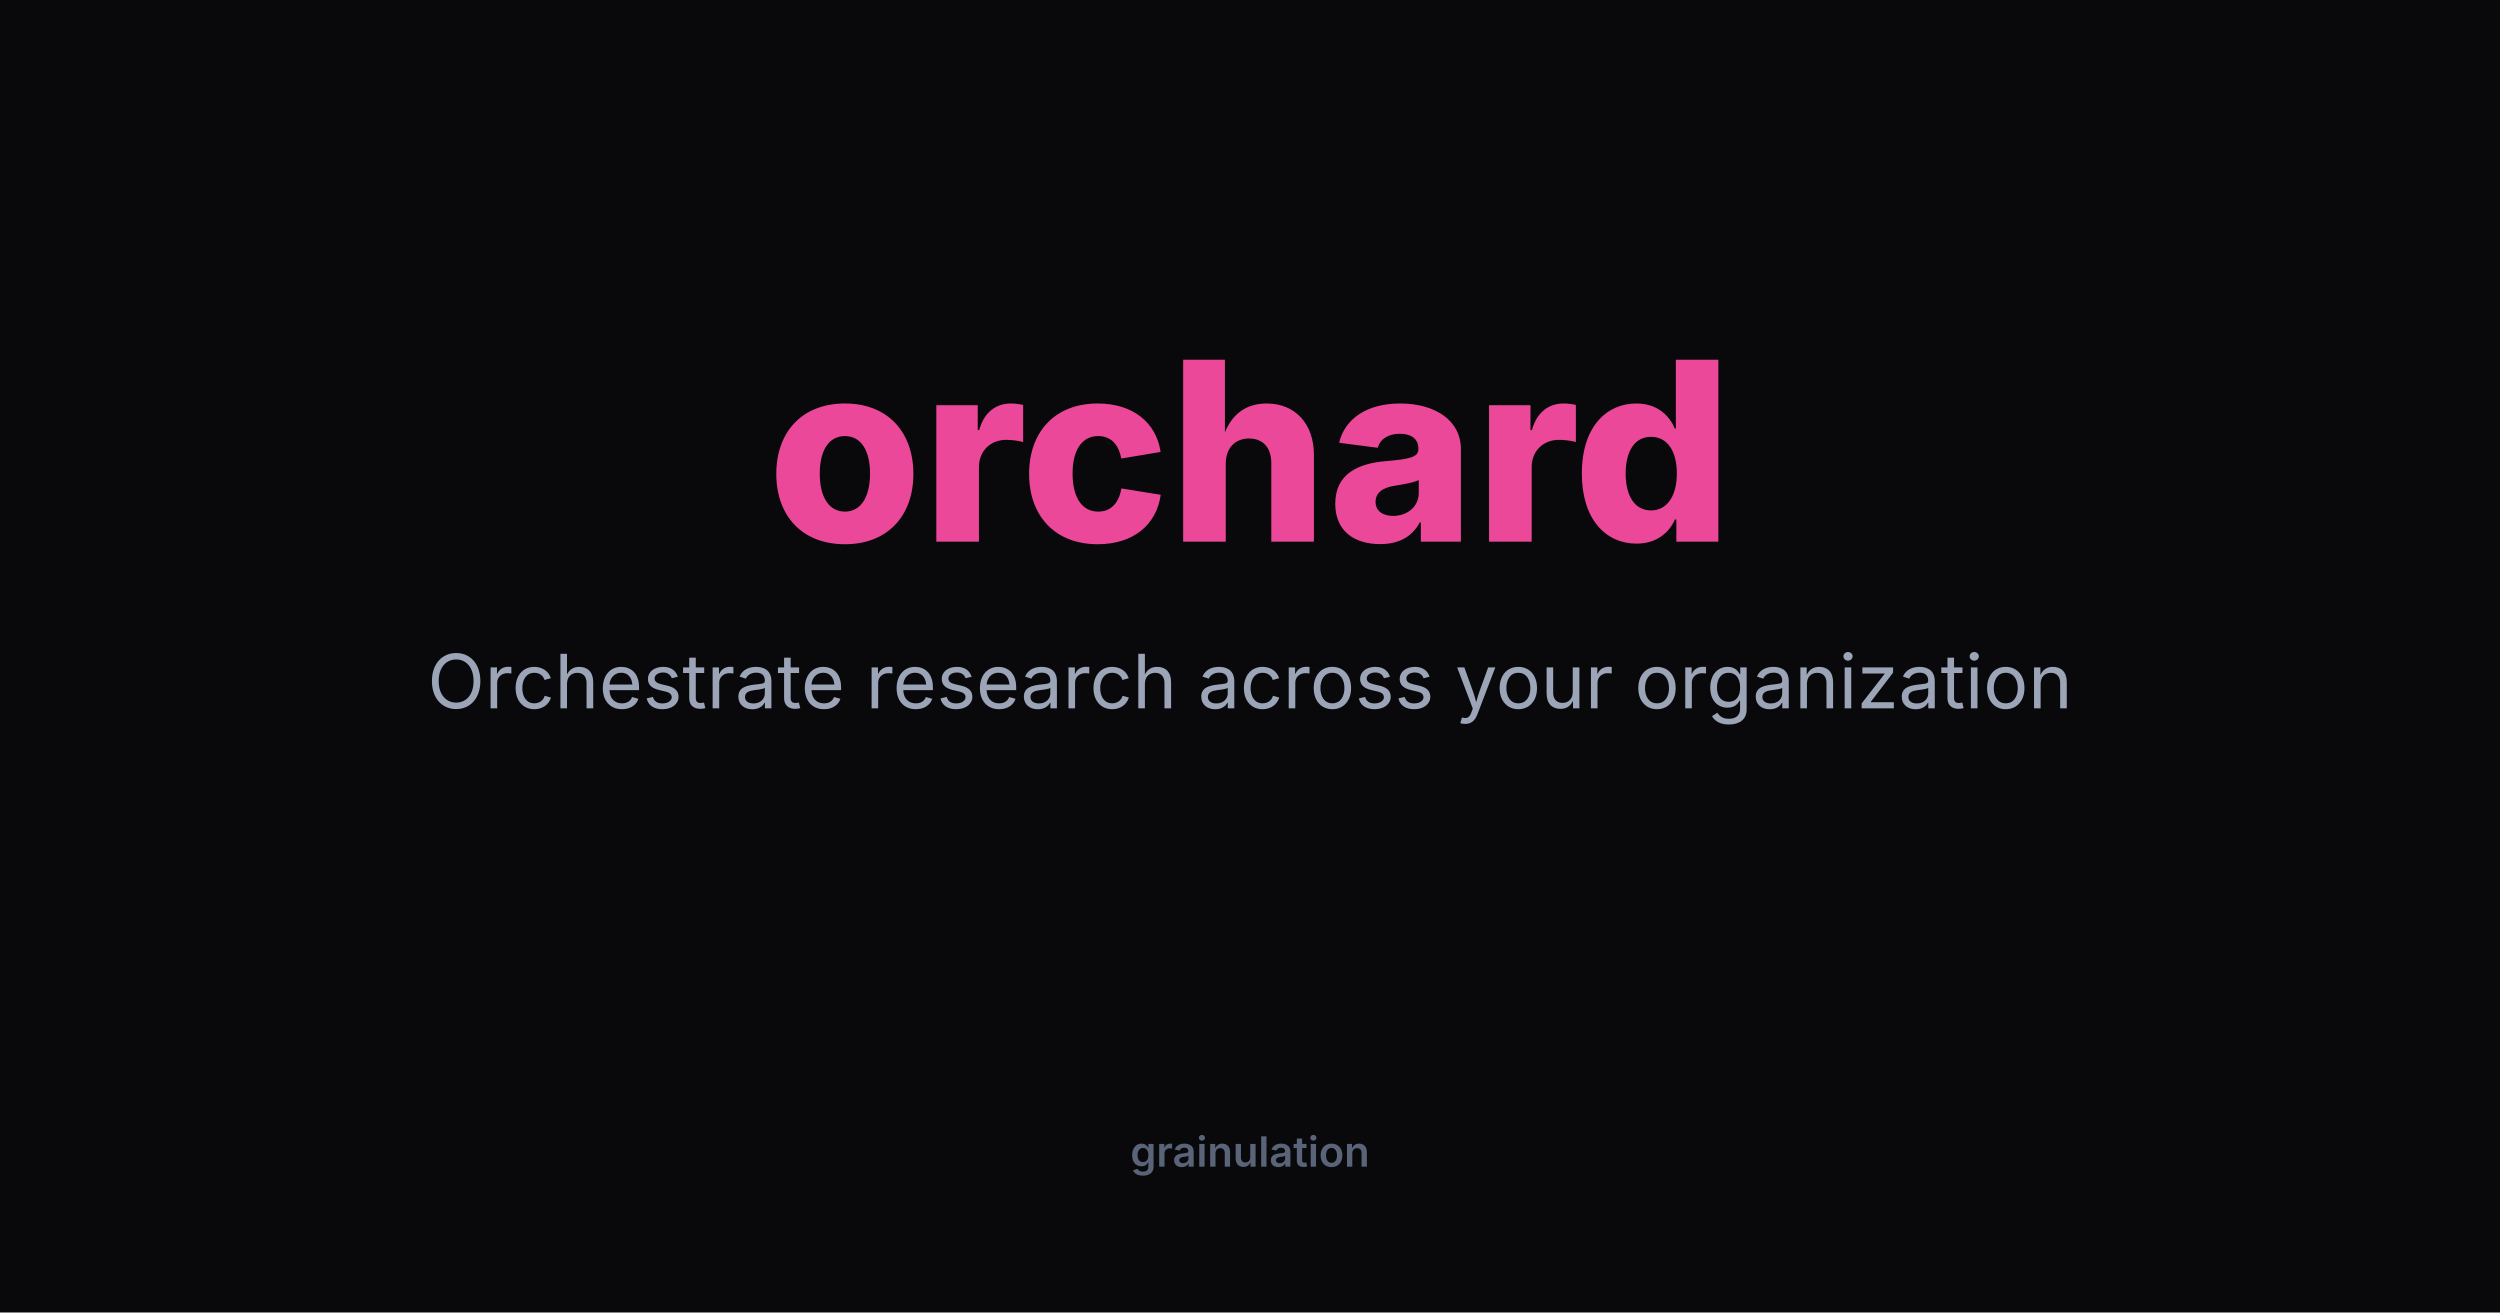
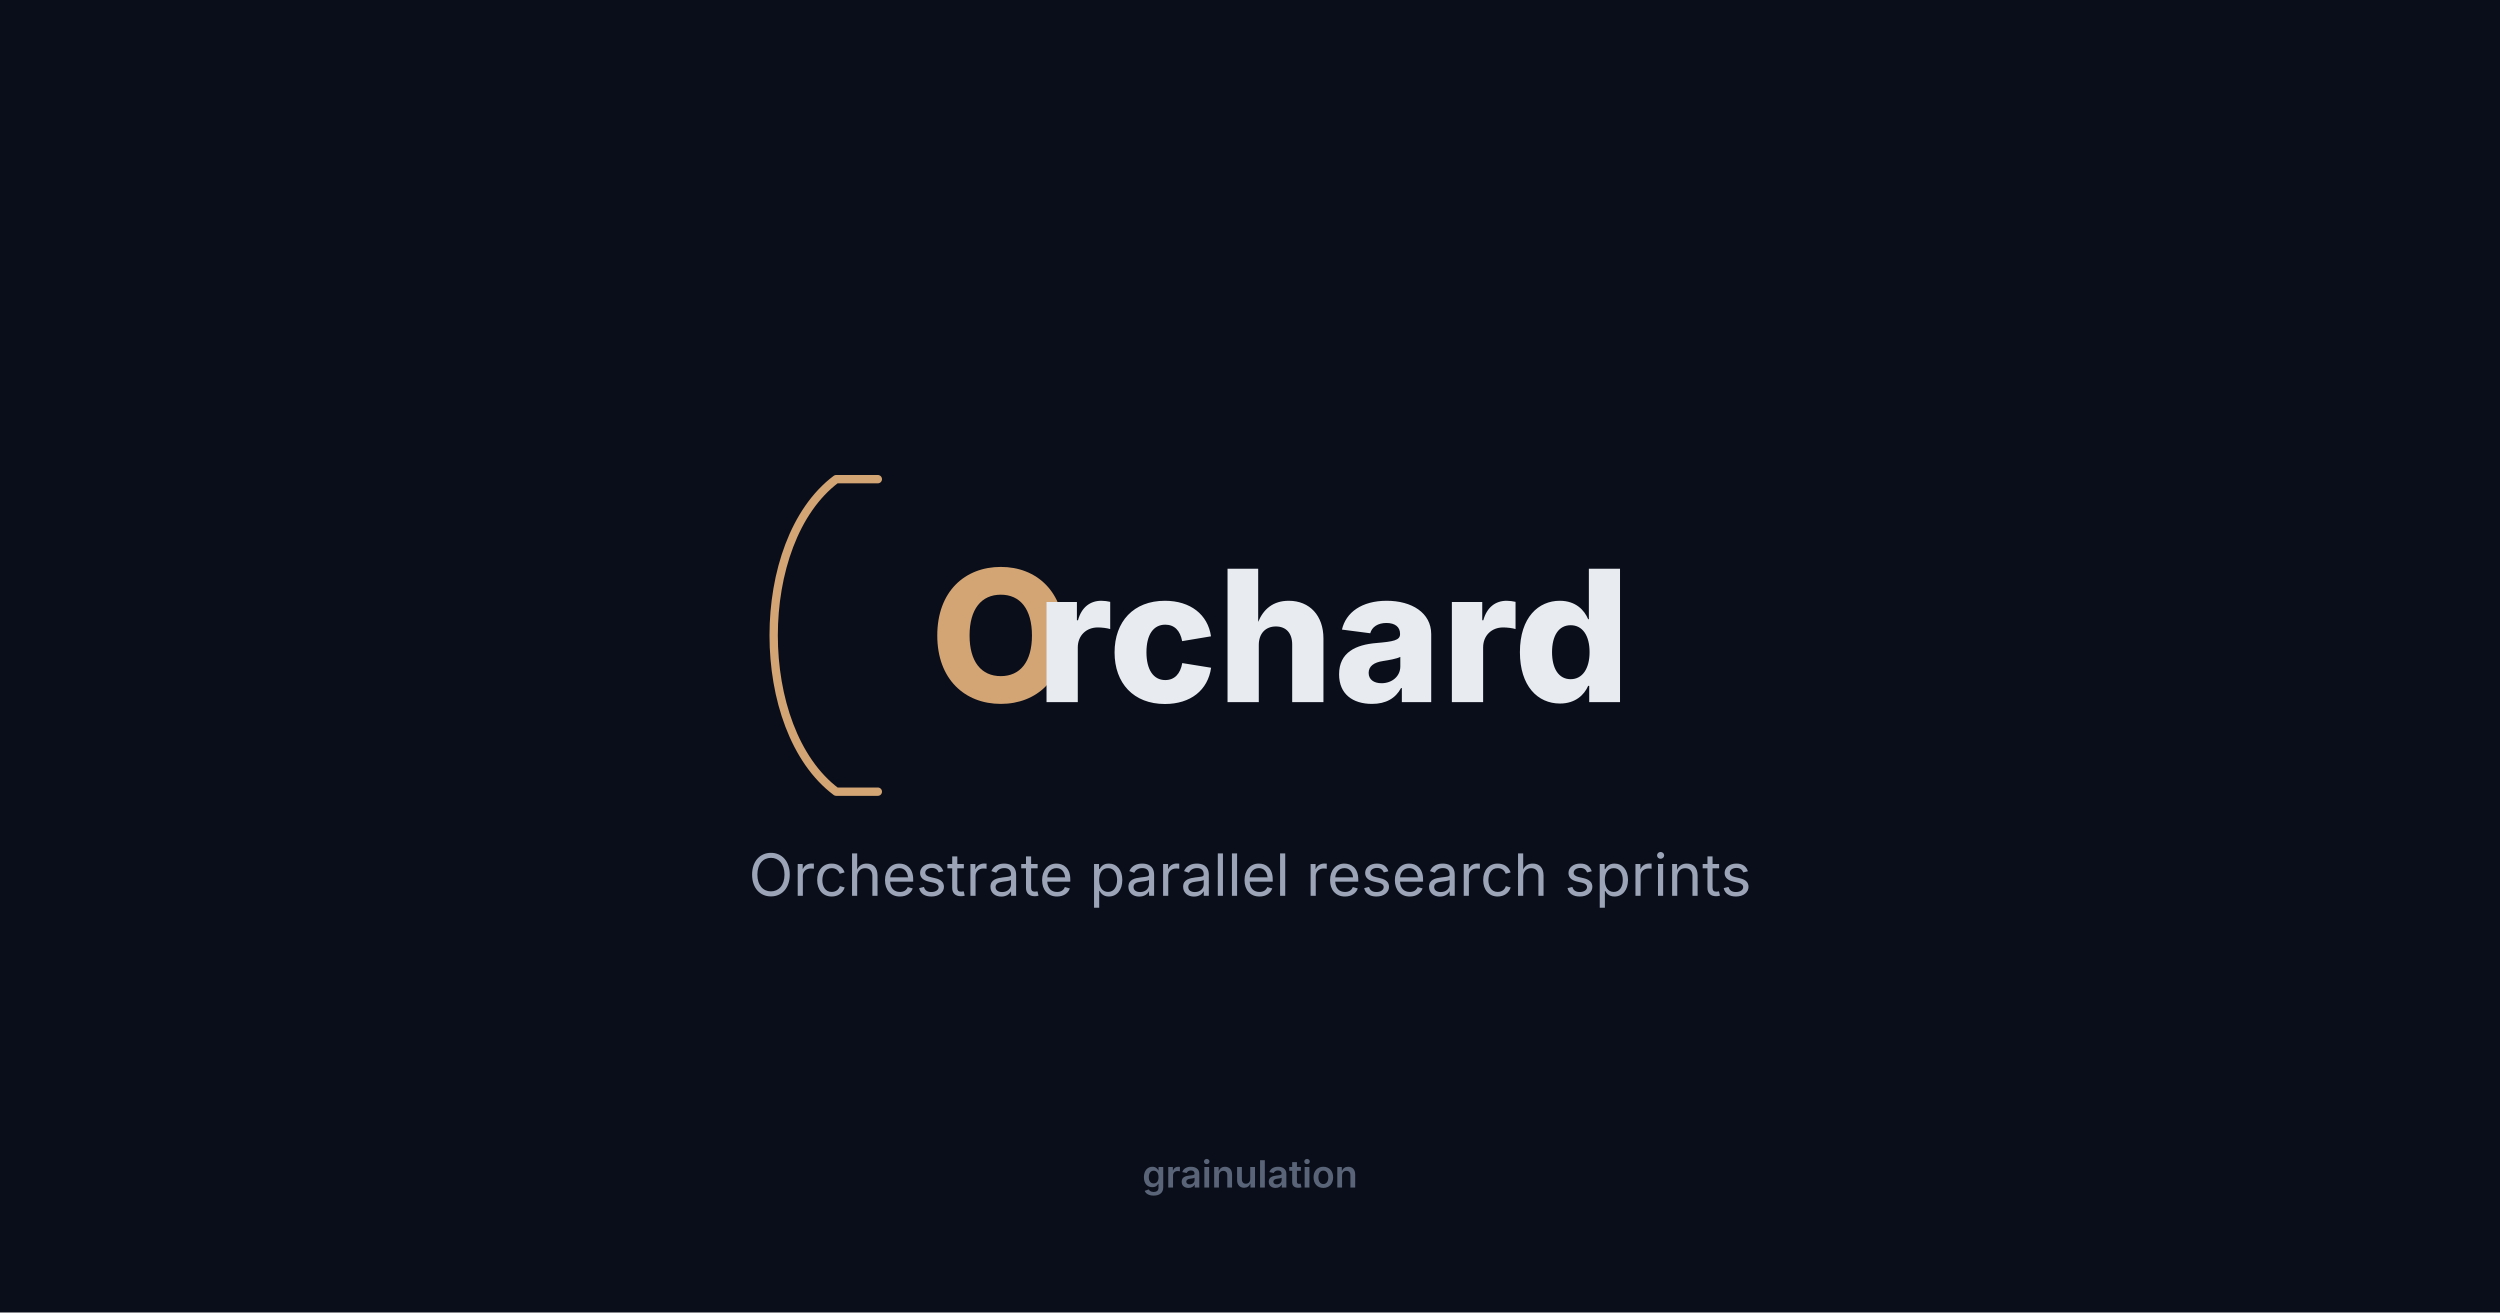
<svg xmlns="http://www.w3.org/2000/svg" width="1200" height="630">
-   <rect width="1200" height="630" fill="#09090b" />
-   <text x="600" y="260" text-anchor="middle" font-family="-apple-system,BlinkMacSystemFont,'Segoe UI',system-ui,sans-serif" font-weight="800" font-size="120" fill="#ec4899">orchard</text>
-   <text x="600" y="340" text-anchor="middle" font-family="-apple-system,BlinkMacSystemFont,'Segoe UI',system-ui,sans-serif" font-weight="400" font-size="36" fill="#9ba5b7">Orchestrate research across your organization</text>
-   <text x="600" y="560" text-anchor="middle" font-family="-apple-system,BlinkMacSystemFont,'Segoe UI',system-ui,sans-serif" font-weight="600" font-size="20" fill="#5a6478">grainulation</text>
+   <rect width="1200" height="630" fill="#0a0e1a" />
+   <path d="M421.36,230 L401.36,230 C361.36,260 361.36,350 401.36,380 L421.36,380" stroke="#d4a574" stroke-width="4" stroke-linecap="round" stroke-linejoin="round" fill="none" />
+   <text x="446.36" y="305" dominant-baseline="central" font-family="-apple-system,BlinkMacSystemFont,'Segoe UI',system-ui,sans-serif" font-weight="800" font-size="88" fill="#d4a574">O</text>
+   <text x="497.4" y="305" dominant-baseline="central" font-family="-apple-system,BlinkMacSystemFont,'Segoe UI',system-ui,sans-serif" font-weight="800" font-size="88" fill="#e8ecf1">rchard</text>
+   <text x="600" y="430" text-anchor="middle" font-family="-apple-system,BlinkMacSystemFont,'Segoe UI',system-ui,sans-serif" font-weight="400" font-size="28" fill="#9ba5b7">Orchestrate parallel research sprints</text>
+   <text x="600" y="570" text-anchor="middle" font-family="-apple-system,BlinkMacSystemFont,'Segoe UI',system-ui,sans-serif" font-weight="600" font-size="18" fill="#5a6478">grainulation</text>
</svg>
